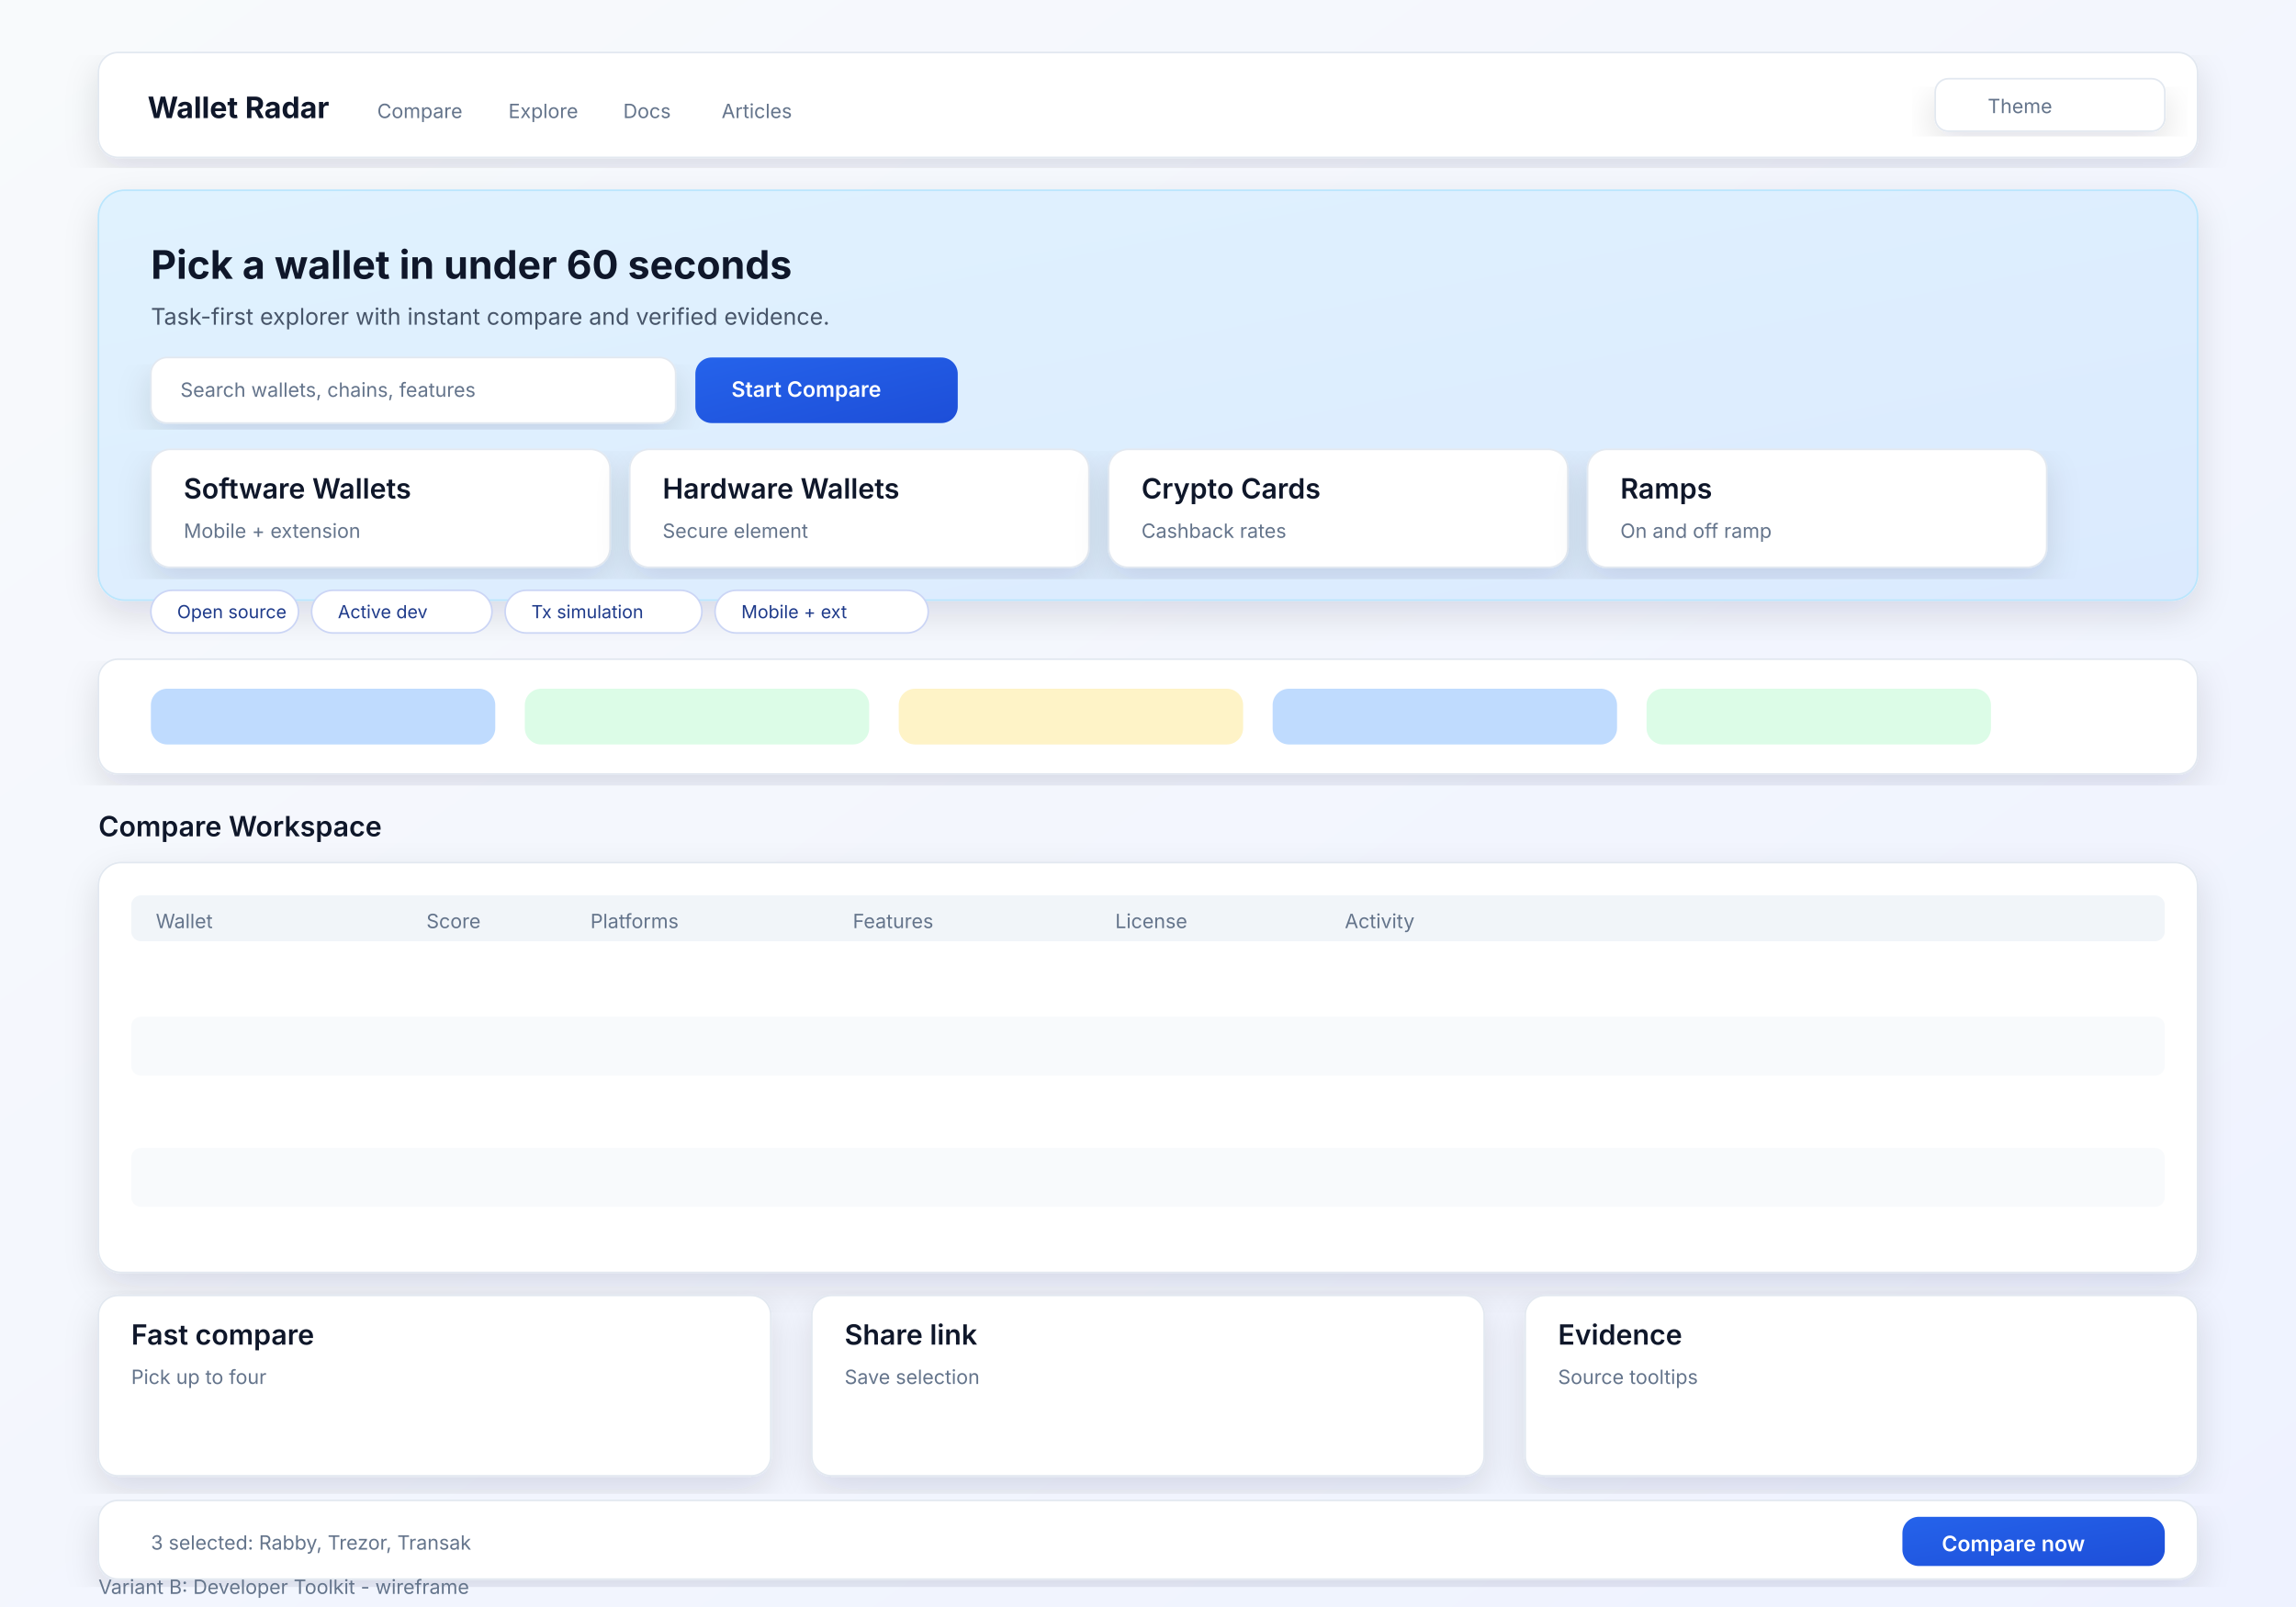
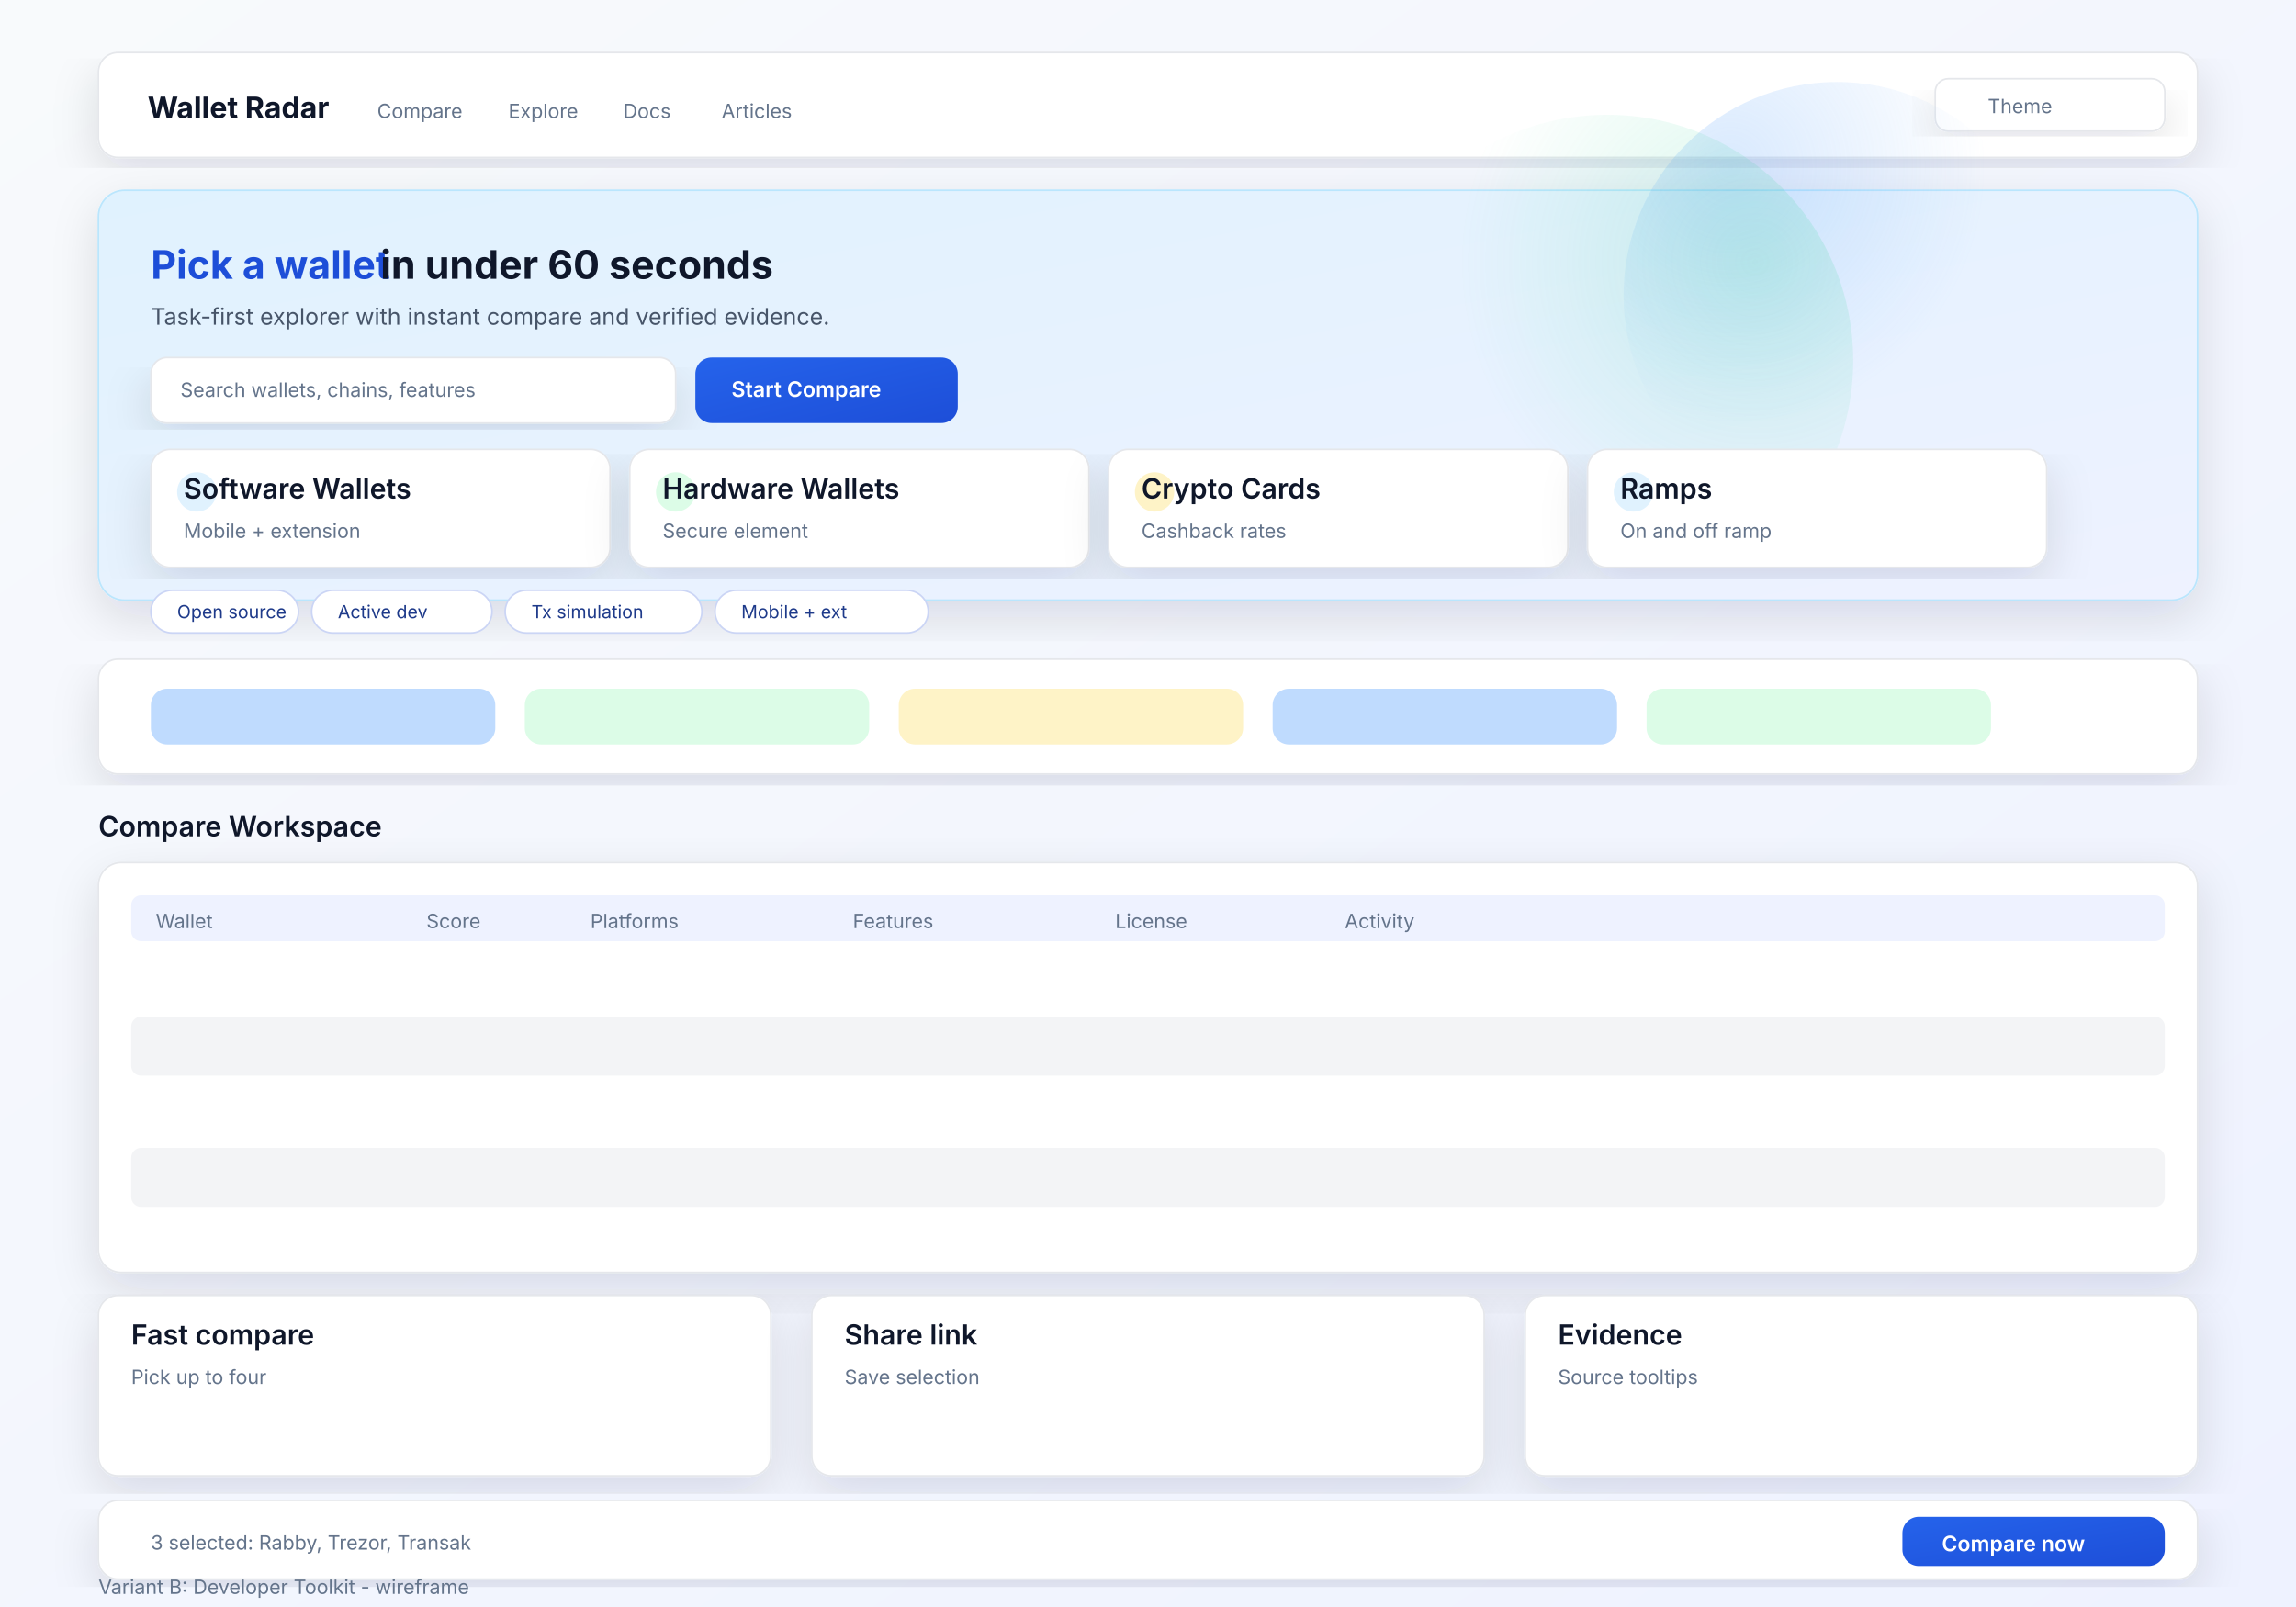
<svg xmlns="http://www.w3.org/2000/svg" width="1400" height="980" viewBox="0 0 1400 980">
  <defs>
    <linearGradient id="bg-gradient" x1="0" y1="0" x2="1" y2="1">
      <stop offset="0%" stop-color="#f8fafc" />
      <stop offset="100%" stop-color="#eef2ff" />
    </linearGradient>
    <linearGradient id="hero-gradient" x1="0" y1="0" x2="1" y2="1">
      <stop offset="0%" stop-color="#e0f2fe" />
-       <stop offset="100%" stop-color="#dbeafe" />
+       <stop offset="100%" stop-color="#eef2ff" />
    </linearGradient>
+     <radialGradient id="glow-blue" cx="0.25" cy="0.2" r="0.6">
+       <stop offset="0%" stop-color="#60a5fa" stop-opacity="0.24" />
+       <stop offset="100%" stop-color="#60a5fa" stop-opacity="0" />
+     </radialGradient>
+     <radialGradient id="glow-green" cx="0.8" cy="0.3" r="0.6">
+       <stop offset="0%" stop-color="#34d399" stop-opacity="0.2" />
+       <stop offset="100%" stop-color="#34d399" stop-opacity="0" />
+     </radialGradient>
    <linearGradient id="cta-gradient" x1="0" y1="0" x2="1" y2="1">
      <stop offset="0%" stop-color="#2563eb" />
      <stop offset="100%" stop-color="#1d4ed8" />
    </linearGradient>
    <filter id="card-shadow" x="-10%" y="-10%" width="120%" height="120%">
-       <feDropShadow dx="0" dy="8" stdDeviation="10" flood-color="#0f172a" flood-opacity="0.12" />
+       <feDropShadow dx="0" dy="10" stdDeviation="14" flood-color="#0f172a" flood-opacity="0.12" />
    </filter>
    <style>
      .bg { fill: url(#bg-gradient); }
-       .panel { fill: #ffffff; stroke: #e2e8f0; stroke-width: 1; filter: url(#card-shadow); }
+       .panel { fill: #ffffff; stroke: #e5e7eb; stroke-width: 1; filter: url(#card-shadow); }
      .hero { fill: url(#hero-gradient); stroke: #bae6fd; stroke-width: 1; filter: url(#card-shadow); }
      .cta-primary { fill: url(#cta-gradient); }
      .cta-text { font-size: 13px; font-family: Inter, Arial, sans-serif; fill: #ffffff; font-weight: 600; }
+       .title-accent { font-size: 24px; font-weight: 700; font-family: Inter, Arial, sans-serif; fill: #1d4ed8; }
      .accent { fill: #bfdbfe; }
      .accent-2 { fill: #dcfce7; }
      .accent-3 { fill: #fef3c7; }
      .text { font-family: Inter, Arial, sans-serif; fill: #0f172a; }
      .subtext { font-family: Inter, Arial, sans-serif; fill: #475569; }
      .label { font-size: 12px; font-family: Inter, Arial, sans-serif; fill: #64748b; }
      .title { font-size: 24px; font-weight: 700; font-family: Inter, Arial, sans-serif; fill: #0f172a; }
      .h2 { font-size: 17px; font-weight: 600; font-family: Inter, Arial, sans-serif; fill: #0f172a; }
      .chip { fill: #ffffff; stroke: #cbd5f5; }
      .chip-text { font-size: 11px; font-family: Inter, Arial, sans-serif; fill: #1e3a8a; }
      .muted { fill: #e2e8f0; }
-       .table-head { fill: #f1f5f9; }
+       .table-head { fill: #eef2ff; }
      .table-row { fill: #ffffff; }
-       .table-row-alt { fill: #f8fafc; }
+       .table-row-alt { fill: #f3f4f6; }
+       .icon-bg { fill: #e0f2fe; }
+       .icon-bg-2 { fill: #dcfce7; }
+       .icon-bg-3 { fill: #fef3c7; }
    </style>
  </defs>
  <rect class="bg" x="0" y="0" width="1400" height="980" />
  <rect class="panel" x="60" y="32" width="1280" height="64" rx="12" />
  <text class="text" x="90" y="72" font-size="18" font-weight="700">Wallet Radar</text>
  <text class="label" x="230" y="72">Compare</text>
  <text class="label" x="310" y="72">Explore</text>
  <text class="label" x="380" y="72">Docs</text>
  <text class="label" x="440" y="72">Articles</text>
  <rect class="panel" x="1180" y="48" width="140" height="32" rx="8" />
  <text class="label" x="1212" y="69">Theme</text>
  <rect class="hero" x="60" y="116" width="1280" height="250" rx="16" />
-   <text class="title" x="92" y="170">Pick a wallet in under 60 seconds</text>
+   <circle cx="1120" cy="180" r="130" fill="url(#glow-blue)" />
+   <circle cx="980" cy="220" r="150" fill="url(#glow-green)" />
+   <text class="title-accent" x="92" y="170">Pick a wallet</text>
+   <text class="title" x="232" y="170">in under 60 seconds</text>
  <text class="subtext" x="92" y="198" font-size="14">Task-first explorer with instant compare and verified evidence.</text>
  <rect class="panel" x="92" y="218" width="320" height="40" rx="10" />
  <text class="label" x="110" y="242">Search wallets, chains, features</text>
  <rect class="cta-primary" x="424" y="218" width="160" height="40" rx="10" />
  <text class="cta-text" x="446" y="242">Start Compare</text>
  <rect class="panel" x="92" y="274" width="280" height="72" rx="12" />
  <rect class="panel" x="384" y="274" width="280" height="72" rx="12" />
  <rect class="panel" x="676" y="274" width="280" height="72" rx="12" />
  <rect class="panel" x="968" y="274" width="280" height="72" rx="12" />
+   <circle class="icon-bg" cx="120" cy="300" r="12" />
+   <circle class="icon-bg-2" cx="412" cy="300" r="12" />
+   <circle class="icon-bg-3" cx="704" cy="300" r="12" />
+   <circle class="icon-bg" cx="996" cy="300" r="12" />
  <text class="h2" x="112" y="304">Software Wallets</text>
  <text class="h2" x="404" y="304">Hardware Wallets</text>
  <text class="h2" x="696" y="304">Crypto Cards</text>
  <text class="h2" x="988" y="304">Ramps</text>
  <text class="label" x="112" y="328">Mobile + extension</text>
  <text class="label" x="404" y="328">Secure element</text>
  <text class="label" x="696" y="328">Cashback rates</text>
  <text class="label" x="988" y="328">On and off ramp</text>
  <rect class="chip" x="92" y="360" width="90" height="26" rx="13" />
  <rect class="chip" x="190" y="360" width="110" height="26" rx="13" />
  <rect class="chip" x="308" y="360" width="120" height="26" rx="13" />
  <rect class="chip" x="436" y="360" width="130" height="26" rx="13" />
  <text class="chip-text" x="108" y="377">Open source</text>
  <text class="chip-text" x="206" y="377">Active dev</text>
  <text class="chip-text" x="324" y="377">Tx simulation</text>
  <text class="chip-text" x="452" y="377">Mobile + ext</text>
  <rect class="panel" x="60" y="402" width="1280" height="70" rx="12" />
  <rect class="accent" x="92" y="420" width="210" height="34" rx="10" />
  <rect class="accent-2" x="320" y="420" width="210" height="34" rx="10" />
  <rect class="accent-3" x="548" y="420" width="210" height="34" rx="10" />
  <rect class="accent" x="776" y="420" width="210" height="34" rx="10" />
  <rect class="accent-2" x="1004" y="420" width="210" height="34" rx="10" />
  <text class="h2" x="60" y="510">Compare Workspace</text>
  <rect class="panel" x="60" y="526" width="1280" height="250" rx="14" />
  <rect class="table-head" x="80" y="546" width="1240" height="28" rx="6" />
  <text class="label" x="95" y="566">Wallet</text>
  <text class="label" x="260" y="566">Score</text>
  <text class="label" x="360" y="566">Platforms</text>
  <text class="label" x="520" y="566">Features</text>
  <text class="label" x="680" y="566">License</text>
  <text class="label" x="820" y="566">Activity</text>
  <rect class="table-row" x="80" y="580" width="1240" height="36" rx="6" />
  <rect class="table-row-alt" x="80" y="620" width="1240" height="36" rx="6" />
  <rect class="table-row" x="80" y="660" width="1240" height="36" rx="6" />
  <rect class="table-row-alt" x="80" y="700" width="1240" height="36" rx="6" />
  <rect class="panel" x="60" y="790" width="410" height="110" rx="12" />
  <rect class="panel" x="495" y="790" width="410" height="110" rx="12" />
  <rect class="panel" x="930" y="790" width="410" height="110" rx="12" />
  <text class="h2" x="80" y="820">Fast compare</text>
  <text class="label" x="80" y="844">Pick up to four</text>
  <text class="h2" x="515" y="820">Share link</text>
  <text class="label" x="515" y="844">Save selection</text>
  <text class="h2" x="950" y="820">Evidence</text>
  <text class="label" x="950" y="844">Source tooltips</text>
  <rect class="panel" x="60" y="915" width="1280" height="48" rx="12" />
  <text class="label" x="92" y="945">3 selected: Rabby, Trezor, Transak</text>
  <rect class="cta-primary" x="1160" y="925" width="160" height="30" rx="10" />
  <text class="cta-text" x="1184" y="946">Compare now</text>
  <text class="label" x="60" y="972">Variant B: Developer Toolkit - wireframe</text>
</svg>
